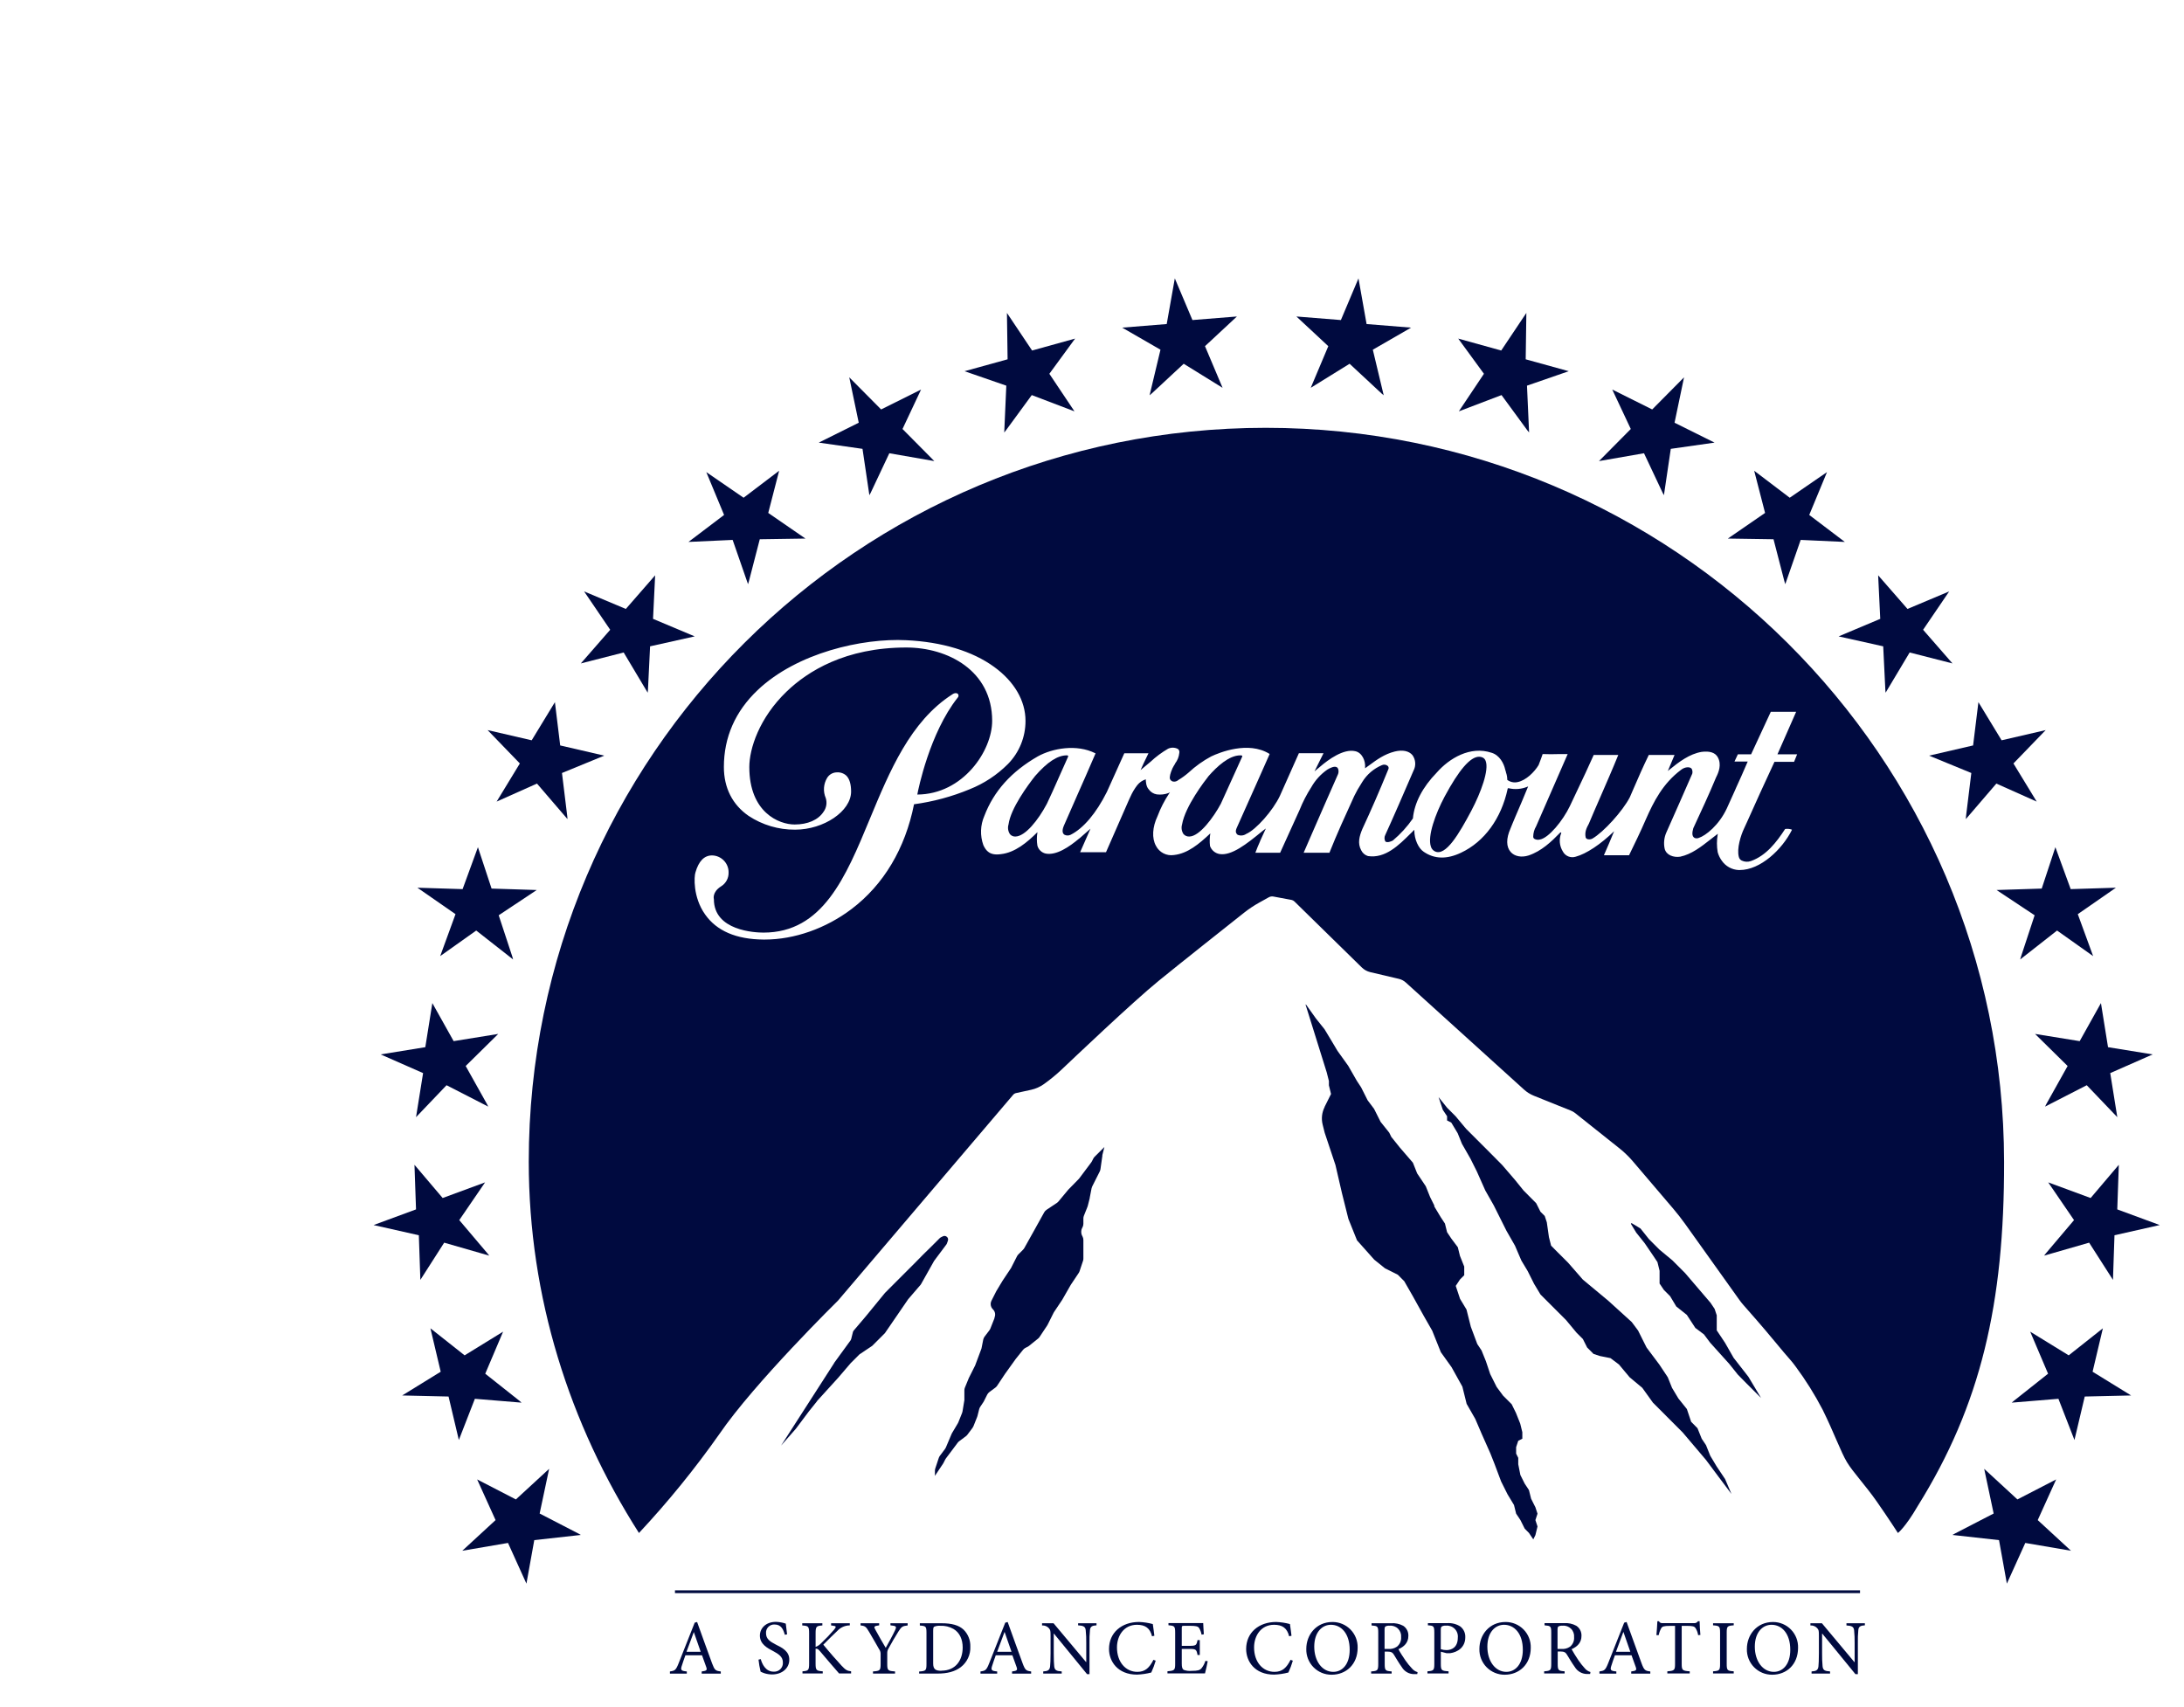
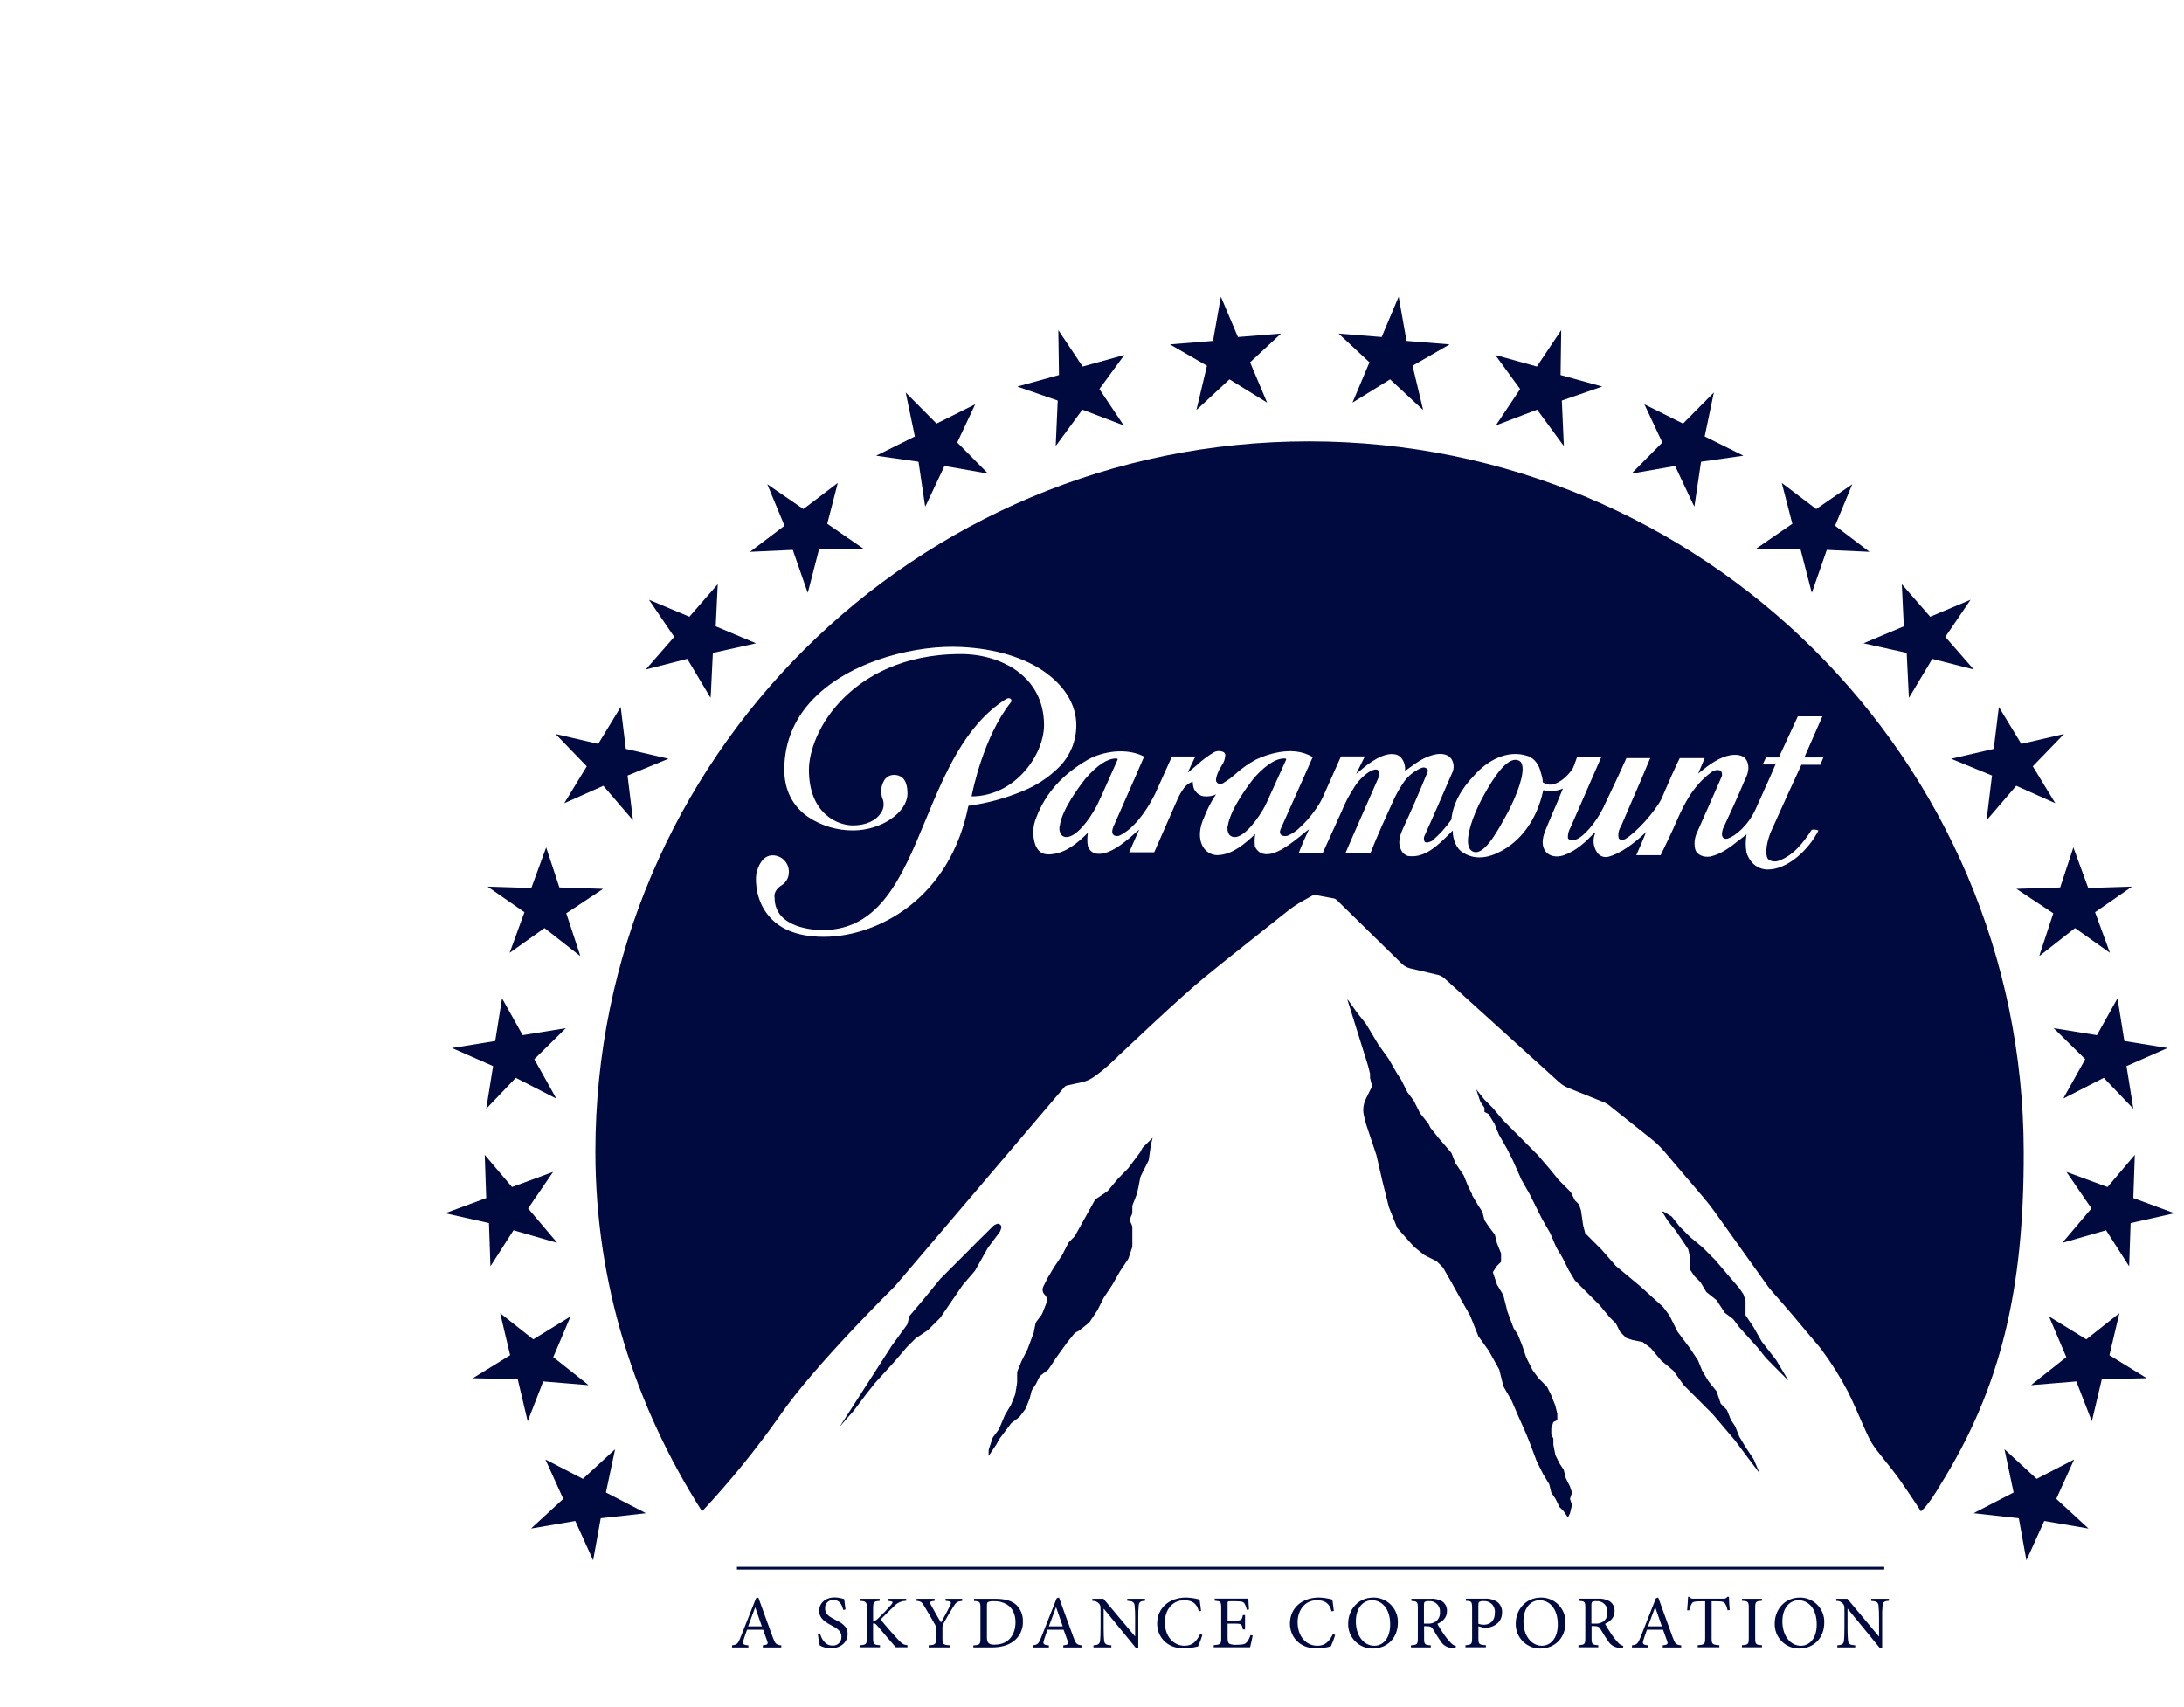
- <svg xmlns="http://www.w3.org/2000/svg" viewBox="-130 0 760 400" width="357.771" height="279.508">
+ <svg xmlns="http://www.w3.org/2000/svg" viewBox="-160 30 785 340" width="357.771" height="279.508">
  <defs>
    <style>.a{fill:#000a3f;}</style>
  </defs>
  <path class="a" d="M117.81,482c-1.74-4.69-3.55-9.81-5.23-14.44l-.84.24L106.12,482c-.94,2.37-1.32,2.53-3,2.77v.75H109v-.75c-2-.19-2.28-.46-1.68-2.16.35-1.13.76-2.26,1.19-3.47h5.78c.59,1.64,1.14,3.1,1.49,4.15s.11,1.26-1.6,1.48v.75h6.64v-.75C119,484.56,118.68,484.32,117.81,482Zm-8.92-4.07c.81-2.21,1.68-4.55,2.55-6.87h0l2.39,6.87Z" />
  <path class="a" d="M140,475.43c-2.14-1.11-3.44-2-3.44-4a2.83,2.83,0,0,1,3-3c2.36,0,3.06,1.86,3.55,3.58l.79-.16c-.22-1.7-.36-2.75-.46-3.72a11.43,11.43,0,0,0-3.42-.62c-3.5,0-5.59,2.21-5.59,4.8,0,3,2.74,4.39,4.48,5.3,2,1.08,3.52,2,3.52,4a3,3,0,0,1-3.25,3.23c-2.79,0-4-2.72-4.45-4.37l-.78.19a32,32,0,0,0,.73,4.18,9.48,9.48,0,0,0,1.33.56,9.33,9.33,0,0,0,2.65.41c3.61,0,6-2.26,6-5.09C144.73,477.77,142.16,476.5,140,475.43Z" />
  <path class="a" d="M162.87,482.78c-1.36-1.45-4.31-4.79-6.37-7.33,1.84-1.86,3.77-3.77,4.8-4.71a5.94,5.94,0,0,1,4.42-2V468h-6.51v.76l.6.08c1.24.13,1.24.4.46,1.37a61.37,61.37,0,0,1-4.56,4.77,4.72,4.72,0,0,1-1.89,1.24v-4.71c0-2.4.27-2.59,2.35-2.75V468h-7v.76c2.14.16,2.39.3,2.39,2.75V482c0,2.37-.25,2.56-2.31,2.72v.75h7.05v-.75c-2.22-.16-2.49-.35-2.49-2.72v-5.12c.46-.08.84,0,1.46.76,2.44,2.85,4.64,5.49,6.72,7.83h4.18v-.75C164.85,484.56,164.31,484.32,162.87,482.78Z" />
  <path class="a" d="M179.87,468.72c2.12.21,2.2.43,1.57,1.78-.76,1.64-2.22,4.28-3.22,6.06-1.17-2-2.5-4.23-3.64-6.39-.51-.89-.57-1.21,1.36-1.45V468h-6.48v.76c1.63.16,1.92.46,3,2.29,1.49,2.5,2.47,4.26,3.42,5.92a2.75,2.75,0,0,1,.56,1.59v3.59c0,2.29-.24,2.45-2.65,2.61v.75h7.67v-.75c-2.49-.16-2.71-.35-2.71-2.61v-3.67a3,3,0,0,1,.43-1.69c1.3-2.37,2.23-3.94,3.45-5.9,1.05-1.65,1.35-1.92,3.22-2.13V468h-6Z" />
  <path class="a" d="M197.71,468h-7.62v.79c2.09.16,2.31.27,2.31,2.58v10.8c0,2.29-.22,2.46-2.55,2.62v.72h6.42c3.34,0,6-.67,8.06-2.23a8.54,8.54,0,0,0,3.33-7.19,7.93,7.93,0,0,0-2.28-5.8C203.7,468.66,201.15,468,197.71,468Zm-.11,16.54c-2,0-2.87-.51-2.87-2.55V470.74c0-1.05.08-1.35.35-1.54a4.62,4.62,0,0,1,2.12-.32,8.46,8.46,0,0,1,4.6,1.1c2.17,1.27,3.2,3.67,3.2,6.44C205,480.73,202.67,484.5,197.6,484.5Z" />
  <path class="a" d="M225.88,482c-1.74-4.69-3.55-9.81-5.23-14.44l-.84.24L214.19,482c-.94,2.37-1.32,2.53-3,2.77v.75H217v-.75c-2-.19-2.28-.46-1.68-2.16.35-1.13.76-2.26,1.19-3.47h5.78c.59,1.64,1.14,3.1,1.49,4.15s.11,1.26-1.6,1.48v.75h6.64v-.75C227.1,484.56,226.75,484.32,225.88,482ZM217,477.93c.81-2.21,1.68-4.55,2.55-6.87h.05l2.39,6.87Z" />
  <path class="a" d="M245.16,468.72c1.87.11,2.52.46,2.65,1.67a37.46,37.46,0,0,1,.19,4.47v6.63h-.08L236.62,468h-4v.76a2.94,2.94,0,0,1,2.42,1c.48.64.54.75.54,2.72v5.92c0,2.48-.08,3.77-.16,4.61-.14,1.32-.82,1.67-2.39,1.75v.75h6.43v-.75c-1.85-.11-2.47-.43-2.61-1.81-.08-.78-.16-2.07-.16-4.55V471.6h.06l11.54,14.12h.84V474.86a36.18,36.18,0,0,1,.17-4.52c.11-1.19.76-1.54,2.27-1.62V468h-6.39Z" />
  <path class="a" d="M265.79,484.91c-4.12,0-7.1-3.45-7.1-8.49,0-4.09,2.41-7.89,6.94-7.89,2.93,0,4.55,1.16,5.26,4l.81-.18c-.16-1.46-.33-2.54-.54-4.07a21.17,21.17,0,0,0-4.8-.73c-6.05,0-10.44,3.74-10.44,9.4,0,4.28,3,8.92,9.71,8.92a22.92,22.92,0,0,0,5-.73,29.79,29.79,0,0,0,1.54-4.12l-.79-.3C270,483.43,268.56,484.91,265.79,484.91Z" />
  <path class="a" d="M288.13,483.64c-.6.7-1.35.92-3.42.92a6.22,6.22,0,0,1-2.82-.35c-.48-.35-.65-.92-.65-2.18v-5.1h2.58c2.36,0,2.55.17,2.9,2.11h.79v-5.18h-.79c-.35,1.81-.49,2-2.93,2h-2.55v-6.11c0-.81.06-.86.9-.86h2.06c1.95,0,2.68.19,3.06.75a6.7,6.7,0,0,1,.87,2.32l.79-.14c-.08-1.37-.22-3.2-.22-3.88H276.61v.76c2.11.19,2.33.27,2.33,2.69v10.72c0,2.19-.22,2.4-2.68,2.59v.75h13.06c.25-.83.79-3.36.95-4.25l-.81-.11A7.78,7.78,0,0,1,288.13,483.64Z" />
  <path class="a" d="M313.51,484.91c-4.12,0-7.11-3.45-7.11-8.49,0-4.09,2.42-7.89,6.94-7.89,2.93,0,4.56,1.16,5.26,4l.82-.18c-.16-1.46-.33-2.54-.54-4.07a21.28,21.28,0,0,0-4.8-.73c-6.05,0-10.44,3.74-10.44,9.4,0,4.28,2.95,8.92,9.7,8.92a22.81,22.81,0,0,0,5-.73,28.53,28.53,0,0,0,1.55-4.12l-.79-.3C317.74,483.43,316.27,484.91,313.51,484.91Z" />
  <path class="a" d="M333.68,467.56c-5.69,0-9.11,4.5-9.11,9.35a8.73,8.73,0,0,0,8.81,9c5,0,9.06-3.56,9.06-9.38A8.72,8.72,0,0,0,333.68,467.56Zm.27,17.35c-3.82,0-6.61-3.69-6.61-8.76s2.76-7.62,5.8-7.62c3.55,0,6.53,3,6.53,8.7C339.67,482.4,337,484.91,334,484.91Z" />
  <path class="a" d="M359.06,480.92c-.82-1.21-2-3-2.42-3.9,2-.87,3.45-2.29,3.45-4.61a4,4,0,0,0-1.79-3.53A7.72,7.72,0,0,0,354,468h-6.72v.76c2.11.19,2.33.27,2.33,2.56v10.83c0,2.29-.25,2.45-2.47,2.61v.75h7.13v-.75c-2.17-.16-2.41-.32-2.41-2.61v-4.29h.87c1.4,0,1.87.33,2.33,1.08.81,1.32,1.79,3,2.74,4.31a4.94,4.94,0,0,0,4.39,2.45c.32,0,.62,0,1,0l.1-.7a3.86,3.86,0,0,1-1.95-1.27A23,23,0,0,1,359.06,480.92Zm-3-4.74a4.48,4.48,0,0,1-2.95.75h-1.3v-6.62c0-.73.11-1.05.3-1.19a2.64,2.64,0,0,1,1.46-.27,3.66,3.66,0,0,1,4,4A3.86,3.86,0,0,1,356.07,476.18Z" />
  <path class="a" d="M378.14,469.1a7.53,7.53,0,0,0-4.55-1.14h-6.7v.76c2,.13,2.23.24,2.23,2.61v10.78c0,2.23-.22,2.45-2.39,2.61v.75h7.35v-.75c-2.44-.16-2.69-.3-2.69-2.59V477.9l2,.52c.3,0,.81,0,1.22,0,2.63-.35,5.29-2.05,5.29-5.53A4.46,4.46,0,0,0,378.14,469.1Zm-4.77,8.24a6.07,6.07,0,0,1-2-.32v-6.6c0-.76.08-1.08.3-1.27a2.55,2.55,0,0,1,1.52-.32A3.79,3.79,0,0,1,377.3,473C377.3,476.4,375.13,477.34,373.37,477.34Z" />
  <path class="a" d="M393.92,467.56c-5.69,0-9.11,4.5-9.11,9.35a8.74,8.74,0,0,0,8.81,9c5,0,9.06-3.56,9.06-9.38A8.72,8.72,0,0,0,393.92,467.56Zm.27,17.35c-3.82,0-6.61-3.69-6.61-8.76s2.76-7.62,5.8-7.62c3.55,0,6.54,3,6.54,8.7C399.92,482.4,397.2,484.91,394.19,484.91Z" />
  <path class="a" d="M419.3,480.92c-.81-1.21-1.95-3-2.41-3.9,2-.87,3.44-2.29,3.44-4.61a4,4,0,0,0-1.79-3.53,7.72,7.72,0,0,0-4.34-.92h-6.72v.76c2.11.19,2.33.27,2.33,2.56v10.83c0,2.29-.24,2.45-2.47,2.61v.75h7.13v-.75c-2.16-.16-2.41-.32-2.41-2.61v-4.29h.87c1.41,0,1.87.33,2.33,1.08.81,1.32,1.79,3,2.74,4.31a5,5,0,0,0,4.39,2.45c.33,0,.62,0,.95,0l.11-.7a3.82,3.82,0,0,1-1.95-1.27A23.85,23.85,0,0,1,419.3,480.92Zm-3-4.74a4.51,4.51,0,0,1-3,.75h-1.3v-6.62c0-.73.11-1.05.3-1.19a2.69,2.69,0,0,1,1.46-.27,3.67,3.67,0,0,1,4,4A3.86,3.86,0,0,1,416.32,476.18Z" />
  <path class="a" d="M441.26,482c-1.73-4.69-3.55-9.81-5.23-14.44l-.84.24L429.58,482c-.95,2.37-1.33,2.53-3,2.77v.75h5.88v-.75c-2-.19-2.27-.46-1.68-2.16.35-1.13.76-2.26,1.19-3.47h5.78c.6,1.64,1.14,3.1,1.49,4.15s.11,1.26-1.6,1.48v.75h6.64v-.75C442.48,484.56,442.13,484.32,441.26,482Zm-8.92-4.07c.81-2.21,1.68-4.55,2.55-6.87h.05l2.39,6.87Z" />
  <path class="a" d="M460.86,467.29a1.44,1.44,0,0,1-1.38.67H448.77c-.76,0-1.11,0-1.49-.67h-.54c-.06,1.48-.19,3.23-.33,4.85h.79a8.43,8.43,0,0,1,.87-2.4c.35-.62.89-.83,3.14-.83h1.68v13.25c0,2.13-.21,2.4-2.68,2.56v.75H458v-.75c-2.58-.16-2.79-.43-2.79-2.56V468.91h1.92c2,0,2.5.19,2.93.83a6.46,6.46,0,0,1,.87,2.4l.78-.08c-.13-1.56-.27-3.53-.27-4.77Z" />
  <path class="a" d="M466.12,468.72c2.23.16,2.44.32,2.44,2.61v10.78c0,2.29-.21,2.45-2.44,2.61v.75h7.19v-.75c-2.22-.16-2.44-.3-2.44-2.61V471.33c0-2.29.22-2.45,2.44-2.61V468h-7.19Z" />
  <path class="a" d="M487,467.56c-5.7,0-9.11,4.5-9.11,9.35a8.73,8.73,0,0,0,8.81,9c5,0,9-3.56,9-9.38A8.71,8.71,0,0,0,487,467.56Zm.27,17.35c-3.82,0-6.62-3.69-6.62-8.76s2.77-7.62,5.81-7.62c3.55,0,6.53,3,6.53,8.7C493,482.4,490.31,484.91,487.3,484.91Z" />
  <path class="a" d="M512.54,468v.76c1.87.11,2.52.46,2.66,1.67a39.89,39.89,0,0,1,.19,4.47v6.63h-.08L504,468h-4v.76a2.92,2.92,0,0,1,2.41,1c.49.64.54.75.54,2.72v5.92c0,2.48-.08,3.77-.16,4.61-.14,1.32-.81,1.67-2.39,1.75v.75h6.43v-.75c-1.84-.11-2.47-.43-2.6-1.81a44.46,44.46,0,0,1-.17-4.55V471.6h.06l11.55,14.12h.84V474.86a37,37,0,0,1,.16-4.52c.11-1.19.76-1.54,2.28-1.62V468Z" />
  <rect class="a" x="104.88" y="456.54" width="412.38" height="0.97" />
  <path class="a" d="M199.21,333.34a1.21,1.21,0,0,0-1.08,0l-.77.38a1.39,1.39,0,0,0-.31.23l-2.81,2.81-3,2.94-2.95,3-5.17,5.17L178,353l-.08.09-6.6,8.06-4.25,5a1.26,1.26,0,0,0-.26.5l-.61,2.45a1.33,1.33,0,0,1-.19.42l-5.75,7.9,0,.06L141.8,406.18l5.15-5.87.05-.07,4.41-5.88,2.92-3.65,0-.06,7.36-8.1,4.4-5.14.07-.06,2.84-2.84a.65.65,0,0,1,.18-.15l4.22-2.82a.9.9,0,0,0,.19-.15l4.27-4.27a2.09,2.09,0,0,0,.14-.17l8-11.67a.39.39,0,0,1,.08-.1l4.3-5a1.53,1.53,0,0,0,.14-.21L195,342a.6.6,0,0,1,.09-.15l4.25-5.68a1,1,0,0,0,.18-.34l.35-1A1.21,1.21,0,0,0,199.21,333.34Z" />
  <path class="a" d="M216,362c0,.05,0,.09-.05.13l-1.32,3.33a2.36,2.36,0,0,1-.33.58l-1.68,2.22a2.66,2.66,0,0,0-.46,1l-.58,2.93c0,.13-.07.26-.11.39l-2.09,5.59c0,.09-.07.17-.11.25l-2.11,4.2a1.54,1.54,0,0,0-.08.19L205.77,386a2.48,2.48,0,0,0-.18.93v3a2.73,2.73,0,0,1,0,.41l-.65,3.95a2.46,2.46,0,0,1-.15.53l-1.3,3.25a2,2,0,0,1-.18.36l-2,3.36a3,3,0,0,0-.16.31l-2,4.73a2.43,2.43,0,0,1-.3.52l-1.8,2.4a2.83,2.83,0,0,0-.37.71l-1.21,3.66a2.34,2.34,0,0,0-.13.79v1.8l1.47-2.21,1.39-2.08a1.82,1.82,0,0,0,.15-.27l.58-1.14a2.3,2.3,0,0,1,.23-.37l2.09-2.78,2-2.67a2.2,2.2,0,0,1,.5-.51l2.38-1.78a2.37,2.37,0,0,0,.5-.5l1.8-2.4a2.45,2.45,0,0,0,.32-.57l1.29-3.24a1.6,1.6,0,0,0,.1-.31l.6-2.38a2.66,2.66,0,0,1,.34-.77l1.15-1.73a1.74,1.74,0,0,0,.15-.26l1.15-2.29a2.65,2.65,0,0,1,.74-.89l2.14-1.59a2.61,2.61,0,0,0,.58-.62l2.71-4.08,3.66-5.11a.44.44,0,0,1,.08-.11l2.57-3.21a2.55,2.55,0,0,1,.84-.68l.74-.36a2.27,2.27,0,0,0,.46-.3l3.17-2.55a2.77,2.77,0,0,0,.52-.56l2.66-4a2.4,2.4,0,0,0,.16-.27l2.06-4.13a1.56,1.56,0,0,1,.16-.28l2.83-4.23.09-.15,2.86-5,.09-.15,2.72-4.07a2.31,2.31,0,0,0,.3-.61l1.24-3.72A2.66,2.66,0,0,0,247,341v-6.38a2.6,2.6,0,0,0-.26-1.13l-.21-.42a2.43,2.43,0,0,1-.27-1.12v-.29a2.47,2.47,0,0,1,.27-1.13l.21-.41A2.6,2.6,0,0,0,247,329v-1.87a2.48,2.48,0,0,1,.18-.93l1.24-3.11c0-.1.07-.2.1-.3l.69-2.72,0-.13.64-3.3a2.85,2.85,0,0,1,.22-.64l2.63-5.23a2.56,2.56,0,0,0,.24-.77l.66-4.64a2.38,2.38,0,0,1,0-.26l.71-2.82-3.41,3.4a2.6,2.6,0,0,0-.46.64l-.47.93a2.85,2.85,0,0,1-.23.37l-4.18,5.58a1.55,1.55,0,0,1-.24.27L241.86,317l-.16.17-3.38,4.07a2.45,2.45,0,0,1-.54.48l-3.61,2.41a2.47,2.47,0,0,0-.8.87L230,331.07l-3.54,6.34a2.46,2.46,0,0,1-.41.55l-1.68,1.69a2.51,2.51,0,0,0-.47.65l-2,3.93c0,.09-.1.18-.15.27l-2.87,4.3-2.17,3.61-.09.17L215,355.79a2.54,2.54,0,0,0,0,2.25,2.51,2.51,0,0,0,.47.65l.09.1a2.5,2.5,0,0,1,.6,2.56Z" />
  <path class="a" d="M369.14,322.67l-1.49-3h0l-1.5-3.74h0l-3-4.48v0l-1.48-3.72v0l-4.51-5.23-3-3.74h0l-.73-1.49h0l-3-3.75h0L348.16,289v0l-2.25-3v0l-2.26-4.49h0l-1.48-2.25h0l-3-5.23h0l-3.75-5.23h0l-2.24-3.76-2.25-3.73h0l-3-3.76h0l-3.46-4.85a.08.08,0,0,0-.14.07l7.35,23.53h0l.76,3v1.52l.74,3a.07.07,0,0,1,0,0l-2.24,4.48,0,.08a8.77,8.77,0,0,0-.68,6.08l.71,2.84h0l3.75,11.24h0l2.25,9.74,2.25,9h0l3,7.47a0,0,0,0,0,0,0l6,6.73h0l3.73,3h0l4.47,2.24,0,0,2.23,2.24,0,0,3,5.23,3.74,6.75,3,5.25h0l3,7.48h0l3.74,5.23h0l3.75,6.75h0l1.49,6s0,0,0,0l3,5.24h0l2.25,5.24,3,6.75,1.49,3.76,2.25,6h0l2.24,4.48h0l2.25,3.73v0l.74,3s0,0,0,0l1.49,2.23h0l1.5,3v0l1.47,1.48h0l1.51,2.25.74-1.49v0l.73-3a0,0,0,0,0,0,0l-.72-2.2a0,0,0,0,1,0-.05l.72-2.2a0,0,0,0,0,0,0l-.73-2.23h0l-.75-1.49-.75-1.5h0l-.75-3s0,0,0,0l-1.48-2.24h0l-1.5-3v0l-.74-3.74h0v-2.24s0,0,0,0l-.74-1.46v-2.26a0,0,0,0,1,0,0l.74-2.21s0,0,0,0l1.42-.72a.1.1,0,0,0,0-.07v-2.2l-.74-3h0l-1.49-3.73h0l-1.48-3,0,0-3-3h0l-2.22-3h0l-2.25-4.49h0l-1.5-4.49h0l-1.51-3.73v0l-1.49-2.24v0l-2.24-6h0l-1.51-6v0l-2.25-3.73v0l-.74-2.24-.74-2.21a.06.06,0,0,1,0-.07l1.46-2.21h0l1.48-1.48a.11.11,0,0,0,0-.06v-2.95a0,0,0,0,0,0,0l-1.49-3.73h0l-.74-3a0,0,0,0,0,0,0l-2.25-3h0l-1.49-2.24a0,0,0,0,0,0,0l-.74-3,0,0-1.48-2.24-2.25-3.75Z" />
  <polygon class="a" points="425.26 352.11 420.82 348.42 415.66 342.51 411.96 338.82 409.76 336.6 409.01 333.65 408.27 328.48 407.54 326.26 406.06 324.79 404.57 321.83 400.16 317.39 397.19 313.71 392.75 308.55 388.34 304.1 383.91 299.67 380.21 295.97 376.52 291.56 373.56 288.6 370.61 284.91 372.08 289.34 373.56 291.56 373.56 293.03 375.03 293.78 377.25 297.47 378.74 301.16 381.69 306.32 383.91 310.76 386.86 317.39 389.8 322.57 394.23 331.43 397.19 336.6 399.41 341.77 401.62 345.46 403.84 349.89 406.06 353.58 408.27 355.8 411.23 358.76 414.92 362.44 418.61 366.88 420.82 369.09 422.3 372.04 424.52 374.27 426.74 375 430.43 375.74 433.37 377.95 437.08 382.39 441.5 386.08 445.2 391.24 449.64 395.68 455.55 401.6 463.67 411.18 468.08 417.09 472.52 423 470.31 417.83 467.36 413.41 465.14 409.7 463.67 406.02 462.18 403.8 460.7 400.12 458.49 397.89 457.01 393.46 454.06 389.78 451.84 386.08 450.36 382.39 447.41 377.95 445.2 375 442.98 372.04 441.5 369.09 440.03 366.14 437.82 363.18 429.69 355.8 425.26 352.11" />
  <path class="a" d="M467.41,360.86l-.72-2.16a.08.08,0,0,0,0-.05l-1.46-2.18,0,0-4.42-5.16-4.42-5.17h0l-4.41-4.42h0L447.49,338h0l-3.68-3.68v0l-2.92-3.66-.05-.05-3-1.81a.2.2,0,0,0-.27.27l1.82,3v0l2.94,3.68h0l3,4.41,1.46,2.2a.14.14,0,0,1,0,.06l.72,2.91a.06.06,0,0,1,0,0v4.35a.17.17,0,0,0,0,.1L449,352l0,0,2.18,2.19,0,0,2.19,3.65.05,0,3.64,2.91,0,.05L460,365.3l.05,0,2.9,2.18,0,0,2.19,2.92v0l6.64,7.37h0l2.94,3.68h0l2.95,3,2.21,2.21,2.95,2.95-4.41-7.38v0l-5.16-6.62,0,0-2.94-5.15h0l-1.47-2.22-1.45-2.16a.19.19,0,0,1,0-.1v-5.09A.13.13,0,0,0,467.41,360.86Z" />
  <polygon class="a" points="585.51 417.95 572.03 424.91 560.47 414.26 563.76 429.81 550.28 436.78 549.42 437.27 565.63 439.07 568.36 454.21 574.77 440.05 590.68 442.77 579.1 432.1 585.51 417.95" />
  <polygon class="a" points="601.77 365.36 589.88 374.77 576.48 366.53 582.7 381.16 570.8 390.59 570.05 391.23 586.3 389.89 591.88 404.23 595.46 389.1 611.6 388.73 598.19 380.47 601.77 365.36" />
  <polygon class="a" points="581.32 340.07 596.99 335.56 605.28 348.51 605.81 332.98 621.55 329.43 606.78 323.98 607.32 308.46 597.51 320.02 582.75 314.58 591.73 327.71 581.92 339.29 581.32 340.07" />
  <polygon class="a" points="601.1 252.19 593.7 265.43 578.17 262.92 589.5 274.08 582.09 287.33 581.65 288.21 596.16 280.77 606.79 291.89 604.33 276.55 619.1 270.05 603.56 267.53 601.1 252.19" />
  <polygon class="a" points="564.77 212.84 578.02 221.63 573.27 236.05 573 237 585.83 226.94 598.38 235.84 593.04 221.24 606.31 212.04 590.57 212.53 585.24 197.94 580.49 212.34 564.77 212.84" />
  <polygon class="a" points="555.99 172.12 554.15 187.19 554.08 188.17 564.7 175.8 578.74 182.07 570.65 168.8 581.87 157.19 566.53 160.74 558.46 147.47 556.61 162.53 541.29 166.08 555.99 172.12" />
  <polygon class="a" points="509.81 124.58 525.33 128.04 526.07 143.2 526.16 144.18 534.53 130.18 549.43 133.99 539.21 122.28 548.29 108.93 533.78 115.03 523.57 103.33 524.3 118.48 509.81 124.58" />
  <polygon class="a" points="487.16 90.78 490.96 105.47 491.25 106.41 496.61 91.01 511.97 91.71 499.59 82.32 505.77 67.41 492.8 76.33 480.43 66.94 484.22 81.62 471.26 90.54 487.16 90.78" />
  <polygon class="a" points="442.09 60.85 448.56 74.58 449.02 75.45 451.41 59.32 466.64 57.15 452.72 50.23 456.02 34.43 444.94 45.61 431.04 38.68 437.49 52.41 426.42 63.58 442.09 60.85" />
  <polygon class="a" points="377.65 46.27 392.51 40.61 401.48 52.86 402.1 53.62 401.37 37.33 415.9 32.3 400.92 28.16 401.15 12.02 392.4 25.1 377.44 20.95 386.39 33.2 377.65 46.27" />
  <polygon class="a" points="326.12 38.08 339.64 29.71 350.76 40.05 351.51 40.68 347.72 24.82 361.04 17.14 345.55 15.89 342.73 0 336.61 14.5 321.13 13.26 332.23 23.59 326.12 38.08" />
  <polygon class="a" points="57.79 429.81 61.09 414.26 49.52 424.91 36.04 417.95 42.45 432.1 30.87 442.77 46.78 440.05 53.19 454.21 55.92 439.07 72.13 437.27 71.27 436.78 57.79 429.81" />
  <polygon class="a" points="51.5 391.23 50.76 390.59 38.86 381.16 45.07 366.53 31.68 374.77 19.78 365.36 23.36 380.47 9.96 388.73 26.09 389.1 29.67 404.23 35.25 389.89 51.5 391.23" />
  <polygon class="a" points="16.28 348.51 24.57 335.56 40.24 340.07 39.63 339.29 29.82 327.71 38.8 314.58 24.04 320.02 14.23 308.46 14.77 323.98 0 329.43 15.75 332.98 16.28 348.51" />
  <polygon class="a" points="14.77 291.89 25.39 280.77 39.9 288.21 39.46 287.33 32.05 274.08 43.38 262.92 27.86 265.43 20.45 252.19 18 267.53 2.46 270.05 17.23 276.55 14.77 291.89" />
  <polygon class="a" points="23.18 235.84 35.72 226.94 48.55 237 48.29 236.05 43.54 221.63 56.78 212.84 41.06 212.34 36.31 197.94 30.98 212.53 15.25 212.04 28.51 221.24 23.18 235.84" />
  <polygon class="a" points="42.82 182.07 56.86 175.8 67.48 188.17 67.4 187.19 65.56 172.12 80.27 166.08 64.94 162.53 63.1 147.47 55.02 160.74 39.68 157.19 50.9 168.8 42.82 182.07" />
  <polygon class="a" points="87.03 130.18 95.39 144.18 95.48 143.2 96.22 128.04 111.75 124.58 97.25 118.48 97.98 103.33 87.78 115.03 73.26 108.93 82.34 122.28 72.12 133.99 87.03 130.18" />
  <polygon class="a" points="124.95 91.01 130.3 106.41 130.59 105.47 134.39 90.78 150.29 90.54 137.34 81.62 141.13 66.94 128.76 76.33 115.78 67.41 121.97 82.32 109.58 91.71 124.95 91.01" />
  <polygon class="a" points="170.14 59.32 172.53 75.45 173 74.58 179.47 60.85 195.13 63.58 184.06 52.41 190.52 38.68 176.62 45.61 165.53 34.43 168.83 50.23 154.92 57.15 170.14 59.32" />
  <polygon class="a" points="220.18 37.33 219.46 53.62 220.07 52.86 229.04 40.61 243.9 46.27 235.16 33.2 244.12 20.95 229.15 25.1 220.4 12.02 220.63 28.16 205.65 32.3 220.18 37.33" />
  <path class="a" d="M385.85,166.69a3,3,0,0,0-1.14-.23c-3.08,0-7,4.56-12,13.86-3.23,6.07-6,13.8-4.79,17.37a2.64,2.64,0,0,0,1.35,1.67c3.8,2,8.6-6.34,12.72-14.09,3.37-6.37,6.23-14.21,5-17.34A2,2,0,0,0,385.85,166.69Z" />
  <path class="a" d="M302.27,166.16c-.12-.18-.41-.18-.69-.18-3.89,0-8.13,3.91-11,7.2-1.35,1.7-8.14,10.5-9.24,16.85a4,4,0,0,0,.49,3.33,2.53,2.53,0,0,0,2,.87c3.62,0,8.55-6.82,11-11.4v0c2.67-5.93,4.24-9.39,7.38-16.27A.38.38,0,0,0,302.27,166.16Z" />
  <path class="a" d="M241.68,166.14c-.1-.16-.33-.16-.49-.16-3.18,0-6.78,2.35-11,7.2-2.51,3.18-8.46,11.2-9.24,16.84a4,4,0,0,0,.5,3.39,2.34,2.34,0,0,0,1.84.82c3.44,0,8-5.71,11-11.38v0c1.47-3.09,2.5-5.42,3.7-8.12l.24-.55c.93-2.11,2-4.5,3.4-7.62A.4.4,0,0,0,241.68,166.14Z" />
  <path class="a" d="M310.47,52C168.83,52,54,166.31,54,307.38c0,47.14,14.18,91.31,38.35,129.21a320.86,320.86,0,0,0,28-34.46c12.25-17.89,41.27-46.42,41.27-46.42l60.92-71.58a1.83,1.83,0,0,1,1-.62l5.27-1.15a12.11,12.11,0,0,0,4.48-2,58.91,58.91,0,0,0,6-4.91c3.63-3.43,24.87-23.66,34-31.08,7.26-5.92,23.42-18.71,29.64-23.64a39.33,39.33,0,0,1,5.32-3.54l3.31-1.84a2.35,2.35,0,0,1,1.56-.24l6.33,1.18a2,2,0,0,1,1,.54l23.48,23a6.21,6.21,0,0,0,2.87,1.58l10,2.35a5.37,5.37,0,0,1,2.39,1.26l41.11,37.23a11.57,11.57,0,0,0,3.48,2.19l12.89,5.18a5.87,5.87,0,0,1,1.49.87l14.91,11.87A34.67,34.67,0,0,1,438,307l14.29,16.77c1.43,1.68,2.78,3.42,4.07,5.21l18.92,26.5a20.39,20.39,0,0,0,1.44,1.81c1.87,2.11,6.85,7.77,10.76,12.52,2.82,3.42,4.42,5.27,5.27,6.23a32.28,32.28,0,0,1,2.08,2.59,112.36,112.36,0,0,1,9.42,15.05c3.95,8,6.37,14.8,8.47,18.27s6.45,8.08,10.39,13.72,7.34,10.92,7.34,10.92,2.56-1.93,6.85-9.31l.09-.15c21.83-35,30.1-70.29,30-119.67C567.26,166.39,452.1,52,310.47,52ZM188.07,183c-3.06,15.38-10.57,28-21.72,36.44-8.92,6.77-19.92,10.64-30.23,10.64h-.44c-9.47-.08-16.32-3-20.36-8.8-4.22-6-3.8-13.19-3.31-14.58,1.12-3.91,3.06-5.9,5.76-5.9a5.86,5.86,0,0,1,5.77,5.94,5.47,5.47,0,0,1-2.62,4.83c-3.16,2-2.53,4.38-2.5,4.48v0c0,11,14.37,11.61,17.26,11.61,20.6,0,28.58-19.21,37-39.54,6.93-16.7,14.11-34,28.69-43.35.89-.62,1.65-.51,2-.14a1,1,0,0,1-.16,1.33c-9.68,12.25-13.67,31.81-14,33.66,15.91-.09,26.05-15.22,26.05-25.64,0-17.54-15.49-25.53-29.87-25.53-21.27,0-34.39,8.33-41.64,15.31-9.63,9.26-13,20-13,26.28,0,15.8,10.32,20,15.78,20,4.53,0,8.18-1.59,10-4.35a5.36,5.36,0,0,0,.83-4.83,7.68,7.68,0,0,1,.49-7.07,4,4,0,0,1,3.25-1.89h.09a4.44,4.44,0,0,1,3.33,1.15c1.1,1.1,1.65,3,1.65,5.53,0,6.82-9.47,13.26-19.5,13.26a29,29,0,0,1-16.17-4.8c-5.63-3.89-8.6-9.77-8.6-17,0-10.35,3.95-19.35,11.74-26.76,13.7-13,36.44-18.14,51.77-17.37,12.39.59,23,3.8,30.54,9.29,7,5.08,10.91,11.75,10.91,18.78a21.34,21.34,0,0,1-6.09,15,39.36,39.36,0,0,1-13.35,8.8A77.8,77.8,0,0,1,188.07,183Zm306.24-14.76h-6.85l0,.06c-3.51,7.48-6.43,14-9.52,20.88l0,0-1,2.18c-1.17,2.44-2.63,7.09-1.85,9.95a1.87,1.87,0,0,0,1,1.28,4.15,4.15,0,0,0,3.24.16c5.28-1.9,8.83-6.48,11.87-11.15l0,0v0l.07,0a4.56,4.56,0,0,1,2.17.19l.11.05,0,.11c-3.39,6.76-10.92,13.94-18.2,13.94H475a7.59,7.59,0,0,1-5.82-3.22,9.29,9.29,0,0,1-1.45-3,18.22,18.22,0,0,1,0-6.12l.05-.28-.23.17c-.8.59-1.58,1.21-2.38,1.84l-.06.05c-3.18,2.49-6.48,5.07-10.41,5.91-2.24.36-4.9-.5-5.43-2.81a9.2,9.2,0,0,1,.55-5.51c3.36-7.54,6.15-13.89,9.07-20.58a2.44,2.44,0,0,0-.11-1.47.81.81,0,0,0-.31-.42c-.68-.54-2.22-.43-3.48.56-6.39,4.79-9.55,11.12-12.24,17.2-1.86,4.33-4,8.7-5.83,12.46l0,.07h-8.78l.07-.17c1-2.25,2.41-5.54,3.48-8.19-4.7,4.57-9.66,7.87-13.38,8.87a3.76,3.76,0,0,1-4.48-1.85,7.12,7.12,0,0,1-.54-6.38v-.06a.16.16,0,0,0-.08-.17c-.08,0-.13,0-.3.09l0,0c-3.09,3.18-6.49,6.42-11,7.94-2.47.78-4.85.32-6.2-1.2-1.6-1.79-1.63-4.68-.1-8.13.3-.85,1-2.39,1.79-4.33l.37-.86c1.14-2.64,2.5-5.8,3.89-9.24l.12-.27-.27.11a10.65,10.65,0,0,1-6.56.51h-.06c-.21,0-.25.06-.25.23-2.21,10.31-8.11,18.4-16.2,22.21-4.92,2.35-9.29,2.25-13-.31-1.87-1.22-3.27-4.39-3.27-7.37v-.28l-.2.19c-.34.33-.69.68-1,1l-.1.09c-4.13,4.11-8.81,8.75-14.82,7.86a3.83,3.83,0,0,1-2.36-2c-1.37-2.47-.62-5,.4-7.45,3.08-6.63,5.86-13,9-20.69a1,1,0,0,0-.14-1.2,1.89,1.89,0,0,0-2.05-.31,14.71,14.71,0,0,0-6.85,5.86l-.36.59a38.82,38.82,0,0,0-2.42,4.27l-.25.55c-2.89,6.31-5.87,12.84-8.37,19.15l0,.07h-9l2.95-6.79c3.06-7,5.94-13.62,9-20.52.36-.81.22-2.14-.43-2.46-.84-.5-2.41.31-3.27.83a18.49,18.49,0,0,0-5.58,6.12,46.25,46.25,0,0,0-4.07,7.89l-6.78,14.93h-8.62l.06-.16c.44-1.15,1-2.59,1.59-3.85l0-.06,2-4.37-1.15.86-.48.39c-4.84,3.94-10.34,8.41-14.59,7.62a4.31,4.31,0,0,1-3.22-2.78,15.43,15.43,0,0,1,.12-4.39c-3.94,3.71-7.88,7-12.63,7.53a6,6,0,0,1-6.31-3.22c-1.45-2.65-1.24-6.5.56-10.29a39.28,39.28,0,0,1,4.05-7.91l.29-.42-.44.25a8.59,8.59,0,0,1-4.18.49,4.26,4.26,0,0,1-2.8-1.78h0c-.94-1-1-2.9-1-3.46a6.15,6.15,0,0,0-2.94,2,19.39,19.39,0,0,0-2.42,4.07l-.06.13-.19.4c-.05.1-.09.2-.14.31l-.21.46-7.89,18h-9l3.6-8.18-3.92,3.44.06-.09c-3.55,3-8,6-11.71,5.3A3.85,3.85,0,0,1,231,197.4a14.18,14.18,0,0,1,0-4.55l0-.13c-3.53,3.52-7.78,7.11-12.72,7.64-3.84.56-5.19-1.18-6.09-3.15a13.75,13.75,0,0,1,.35-10.16c3.3-8.63,9.38-15.41,18.6-20.71,5.08-2.82,13.52-4.37,20-1.09l.1.05-.05.1c-2.35,5.49-4.47,10.27-6.34,14.49l-.84,1.92c-1.23,2.77-2.5,5.63-3.84,8.74-.29.7-.85,2.41.27,3.07a2.41,2.41,0,0,0,2.12,0c4.43-2.21,8.91-7.5,12.61-14.9l6.07-13.46h8.41L268,168.67l-1.1,2.44,3.47-2.9a34.05,34.05,0,0,1,6.1-4.54,3.85,3.85,0,0,1,3.42.08,1.35,1.35,0,0,1,.49,1.39,7.11,7.11,0,0,1-1.46,3.67l0,.08c-.31.51-.63,1-.91,1.58-.76,1.7-1.07,3-.89,3.69a1.51,1.51,0,0,0,1.05.93,2.14,2.14,0,0,0,1.88-.53,24.4,24.4,0,0,0,3.55-2.58,37.69,37.69,0,0,1,7.9-5.64c2.88-1.36,12.86-5.43,20.2-.91l.09.06,0,.09c-1.06,2.38-2.06,4.61-3,6.76l-1.66,3.73c-2,4.51-4.18,9.39-6.7,15-.76,1.56-.2,2.13.22,2.54l0,0a3.12,3.12,0,0,0,3-.28c3.41-1.45,9.32-8.14,11.73-13.25,1.24-2.73,2.45-5.47,3.62-8.12l.69-1.56c.73-1.64,1.48-3.34,2.27-5.09l0-.07h8.6l-3.13,6.3.08-.06c.69-.56,1.36-1.12,1.92-1.6,2.8-2.4,8.08-6.29,12.17-5.35,2.38.5,3.63,3.35,3.43,5.69l0,.26.21-.15.68-.5.64-.46c2.55-1.88,5.18-3.82,8.81-4.73,2.72-.66,4.91-.21,6.15,1.27a5.13,5.13,0,0,1,.35,5.42c-3.14,7.29-7.39,17.07-9.79,22.29a2.43,2.43,0,0,0,0,2.32c.63.56,2,0,2.6-.32a38.85,38.85,0,0,0,7-7.69v-.06c.5-5.35,3.37-10.85,8.3-15.91,4.35-4.95,11.64-9.37,19.08-6.88,2.73.83,4.25,3.65,4.72,5.82.1.34.19.65.28.94l0,.09a7.33,7.33,0,0,1,.45,2.52v.06l0,0a4.39,4.39,0,0,0,3.6.77c2.91-.58,5.82-3.47,7.3-5.92.61-1.51,1.17-3.12,1.38-3.74l0-.09H407c1.47.09,3.63.06,5.9,0l.91,0h1.72l-.07.16-10.92,25a7.08,7.08,0,0,0-1,3.56.91.91,0,0,0,.33.74,2.53,2.53,0,0,0,2,.28c3.06-.53,8-6.58,10.42-11.63,1-2.05,1.8-3.84,2.59-5.48,1.93-4.06,3.75-7.9,5.68-12.25l0-.07h8.58l-.07.16c-2,4.93-4.28,10.12-6.27,14.7l-.06.13c-1.53,3.51-2.79,6.41-3.85,8.95-.75,1.39-1.51,2.8-1.1,4.77a1,1,0,0,0,.66.59,2.32,2.32,0,0,0,1.69-.2c3.86-2.21,10.54-9.59,13-14.35.39-.88.76-1.73,1.11-2.56l.27-.62c1.61-3.72,3.12-7.22,5.2-11.5l0-.07h9l-2.35,5.59.37-.31c3.6-2.94,7.19-5.63,11.39-6.35,2.85-.37,4.75.26,5.64,1.87,1.38,2.52.32,5.22-.6,7-2.37,5.74-5.29,12-7.88,17.59l-.06.14c-.34,1.29-.61,2.73.45,3.34a1.84,1.84,0,0,0,1.45,0c2.43-.76,7.07-4.45,9.78-10.27,1.05-2.38,2-4.38,2.85-6.31l.43-1c1.27-2.79,2.48-5.42,3.91-8.82l.08-.17h-4.61l1.18-2.52h4.61l6.85-14.79h8.82l-6.5,14.79h6.84Z" />
  <polygon class="a" points="270.04 40.68 270.79 40.05 281.91 29.71 295.44 38.08 289.32 23.59 300.43 13.26 284.95 14.5 278.82 0 276 15.89 260.51 17.14 273.83 24.82 270.04 40.68" />
</svg>
